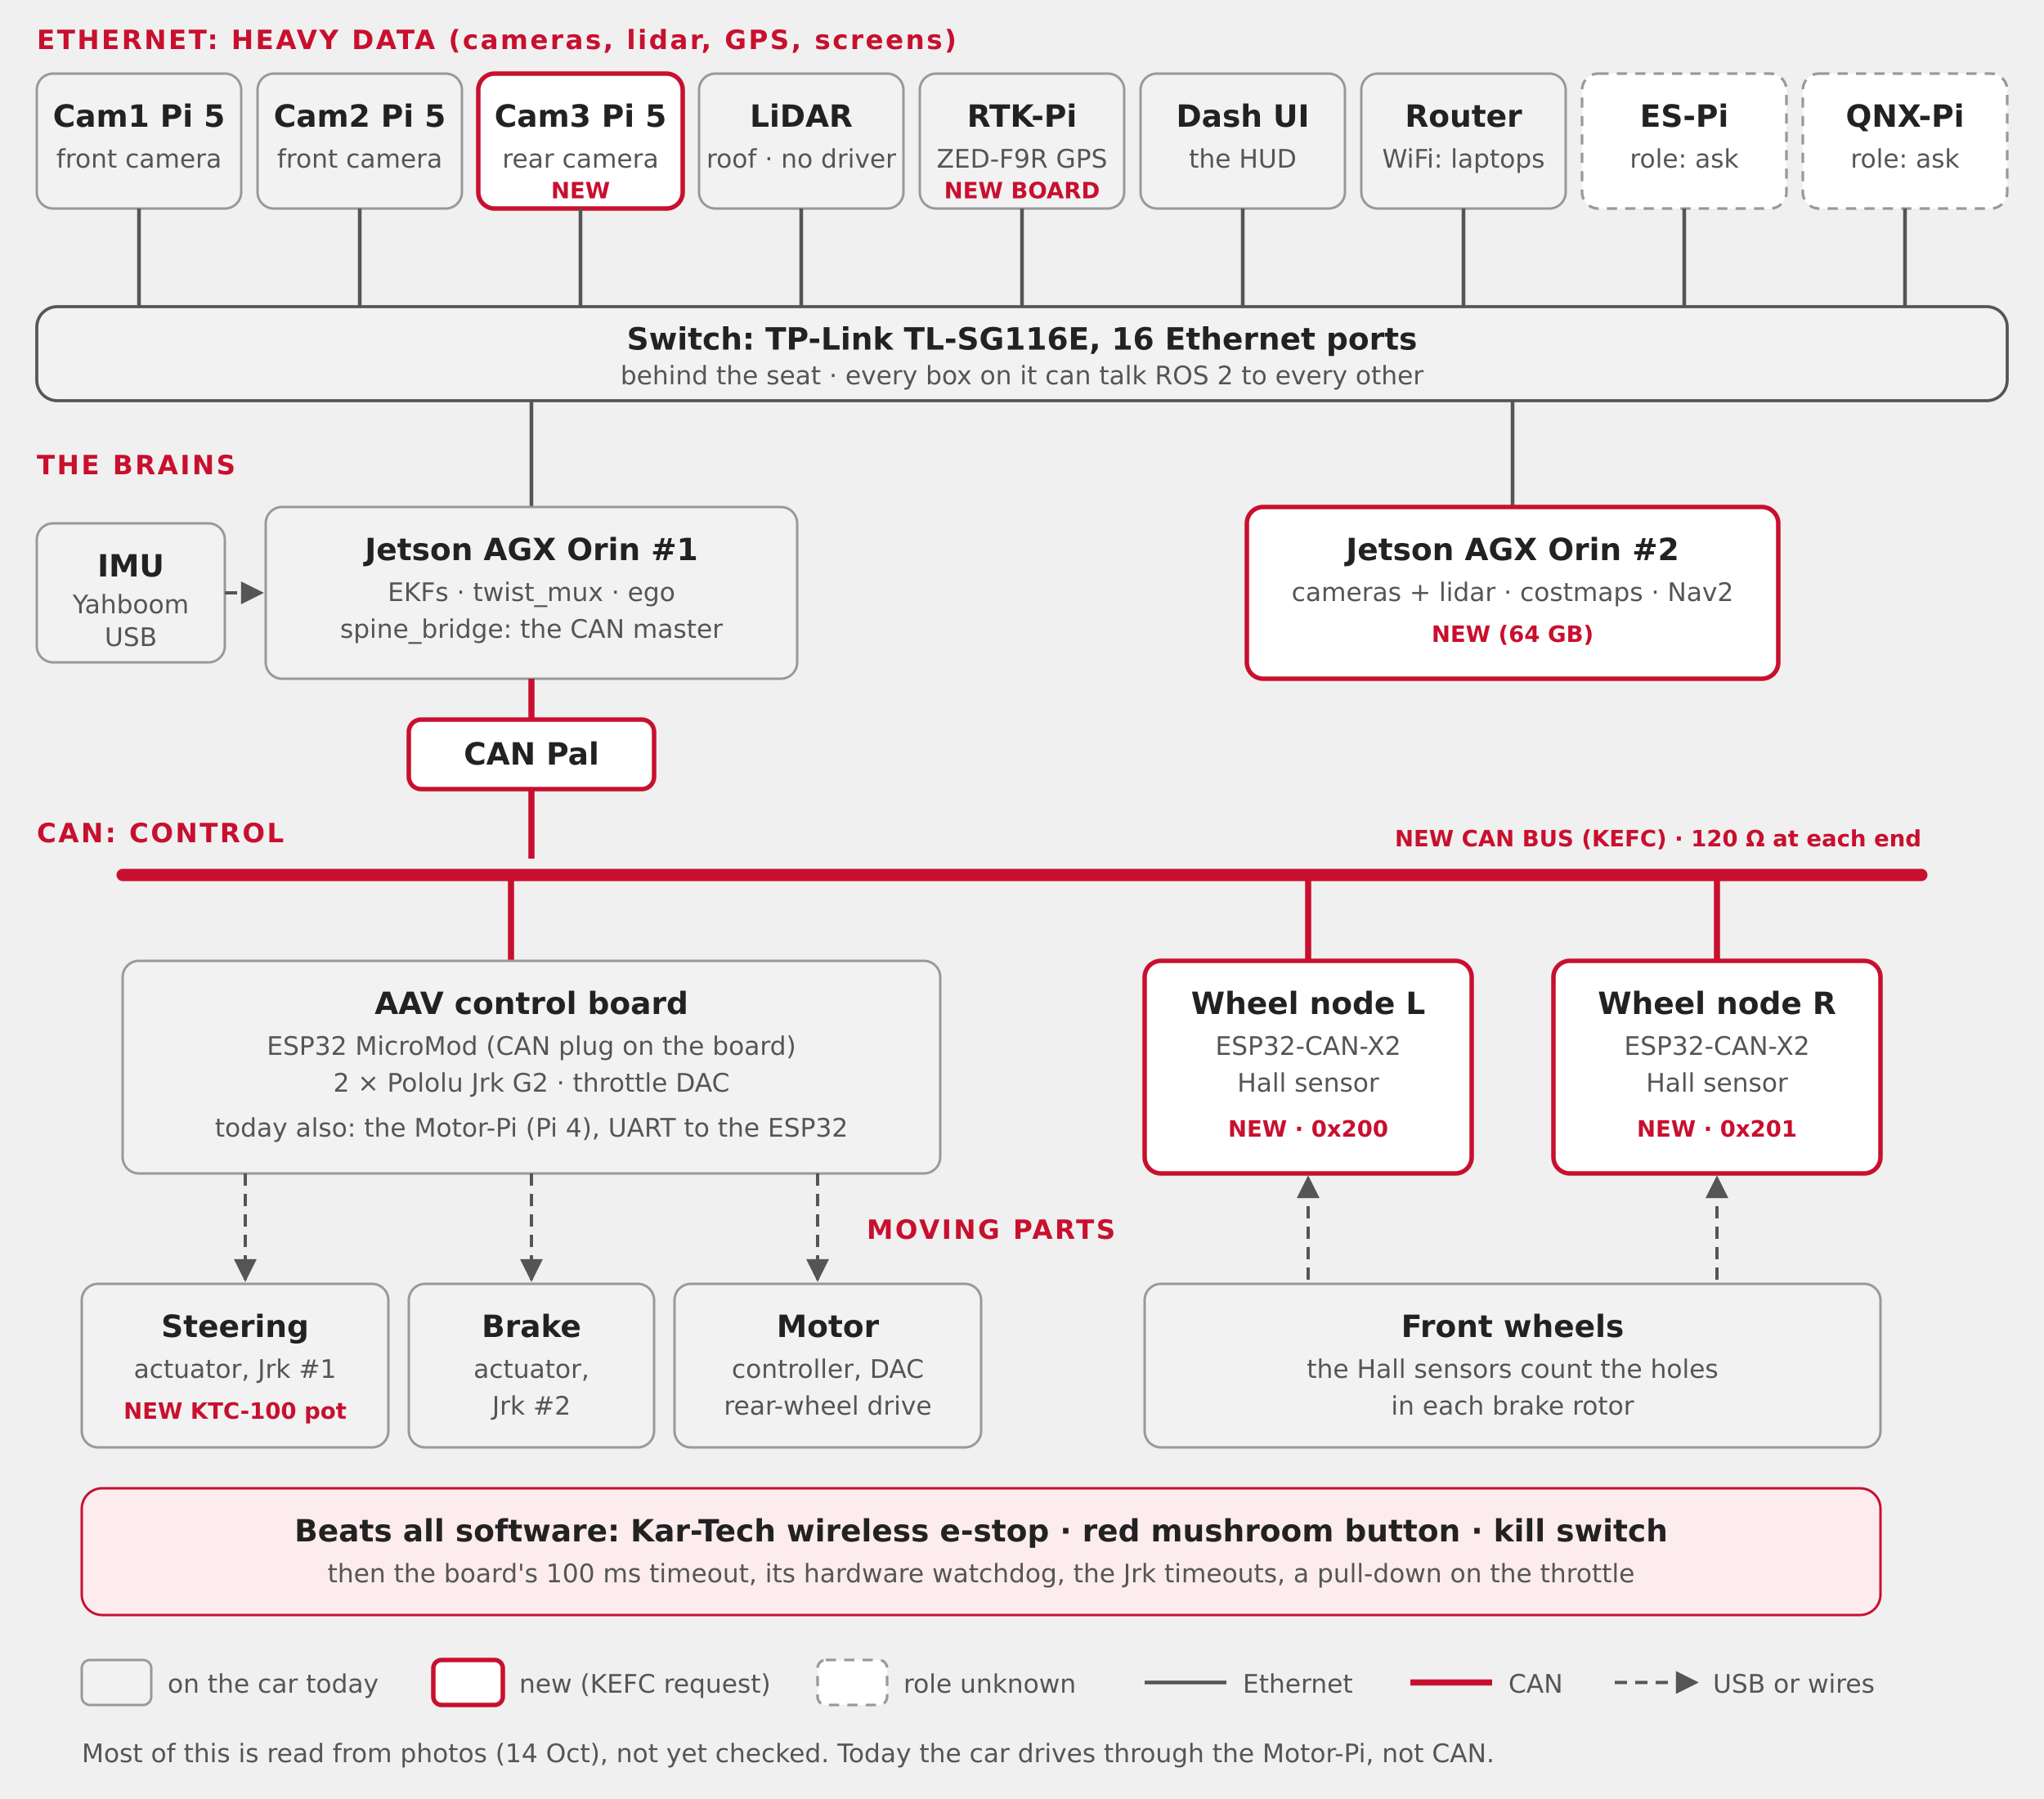
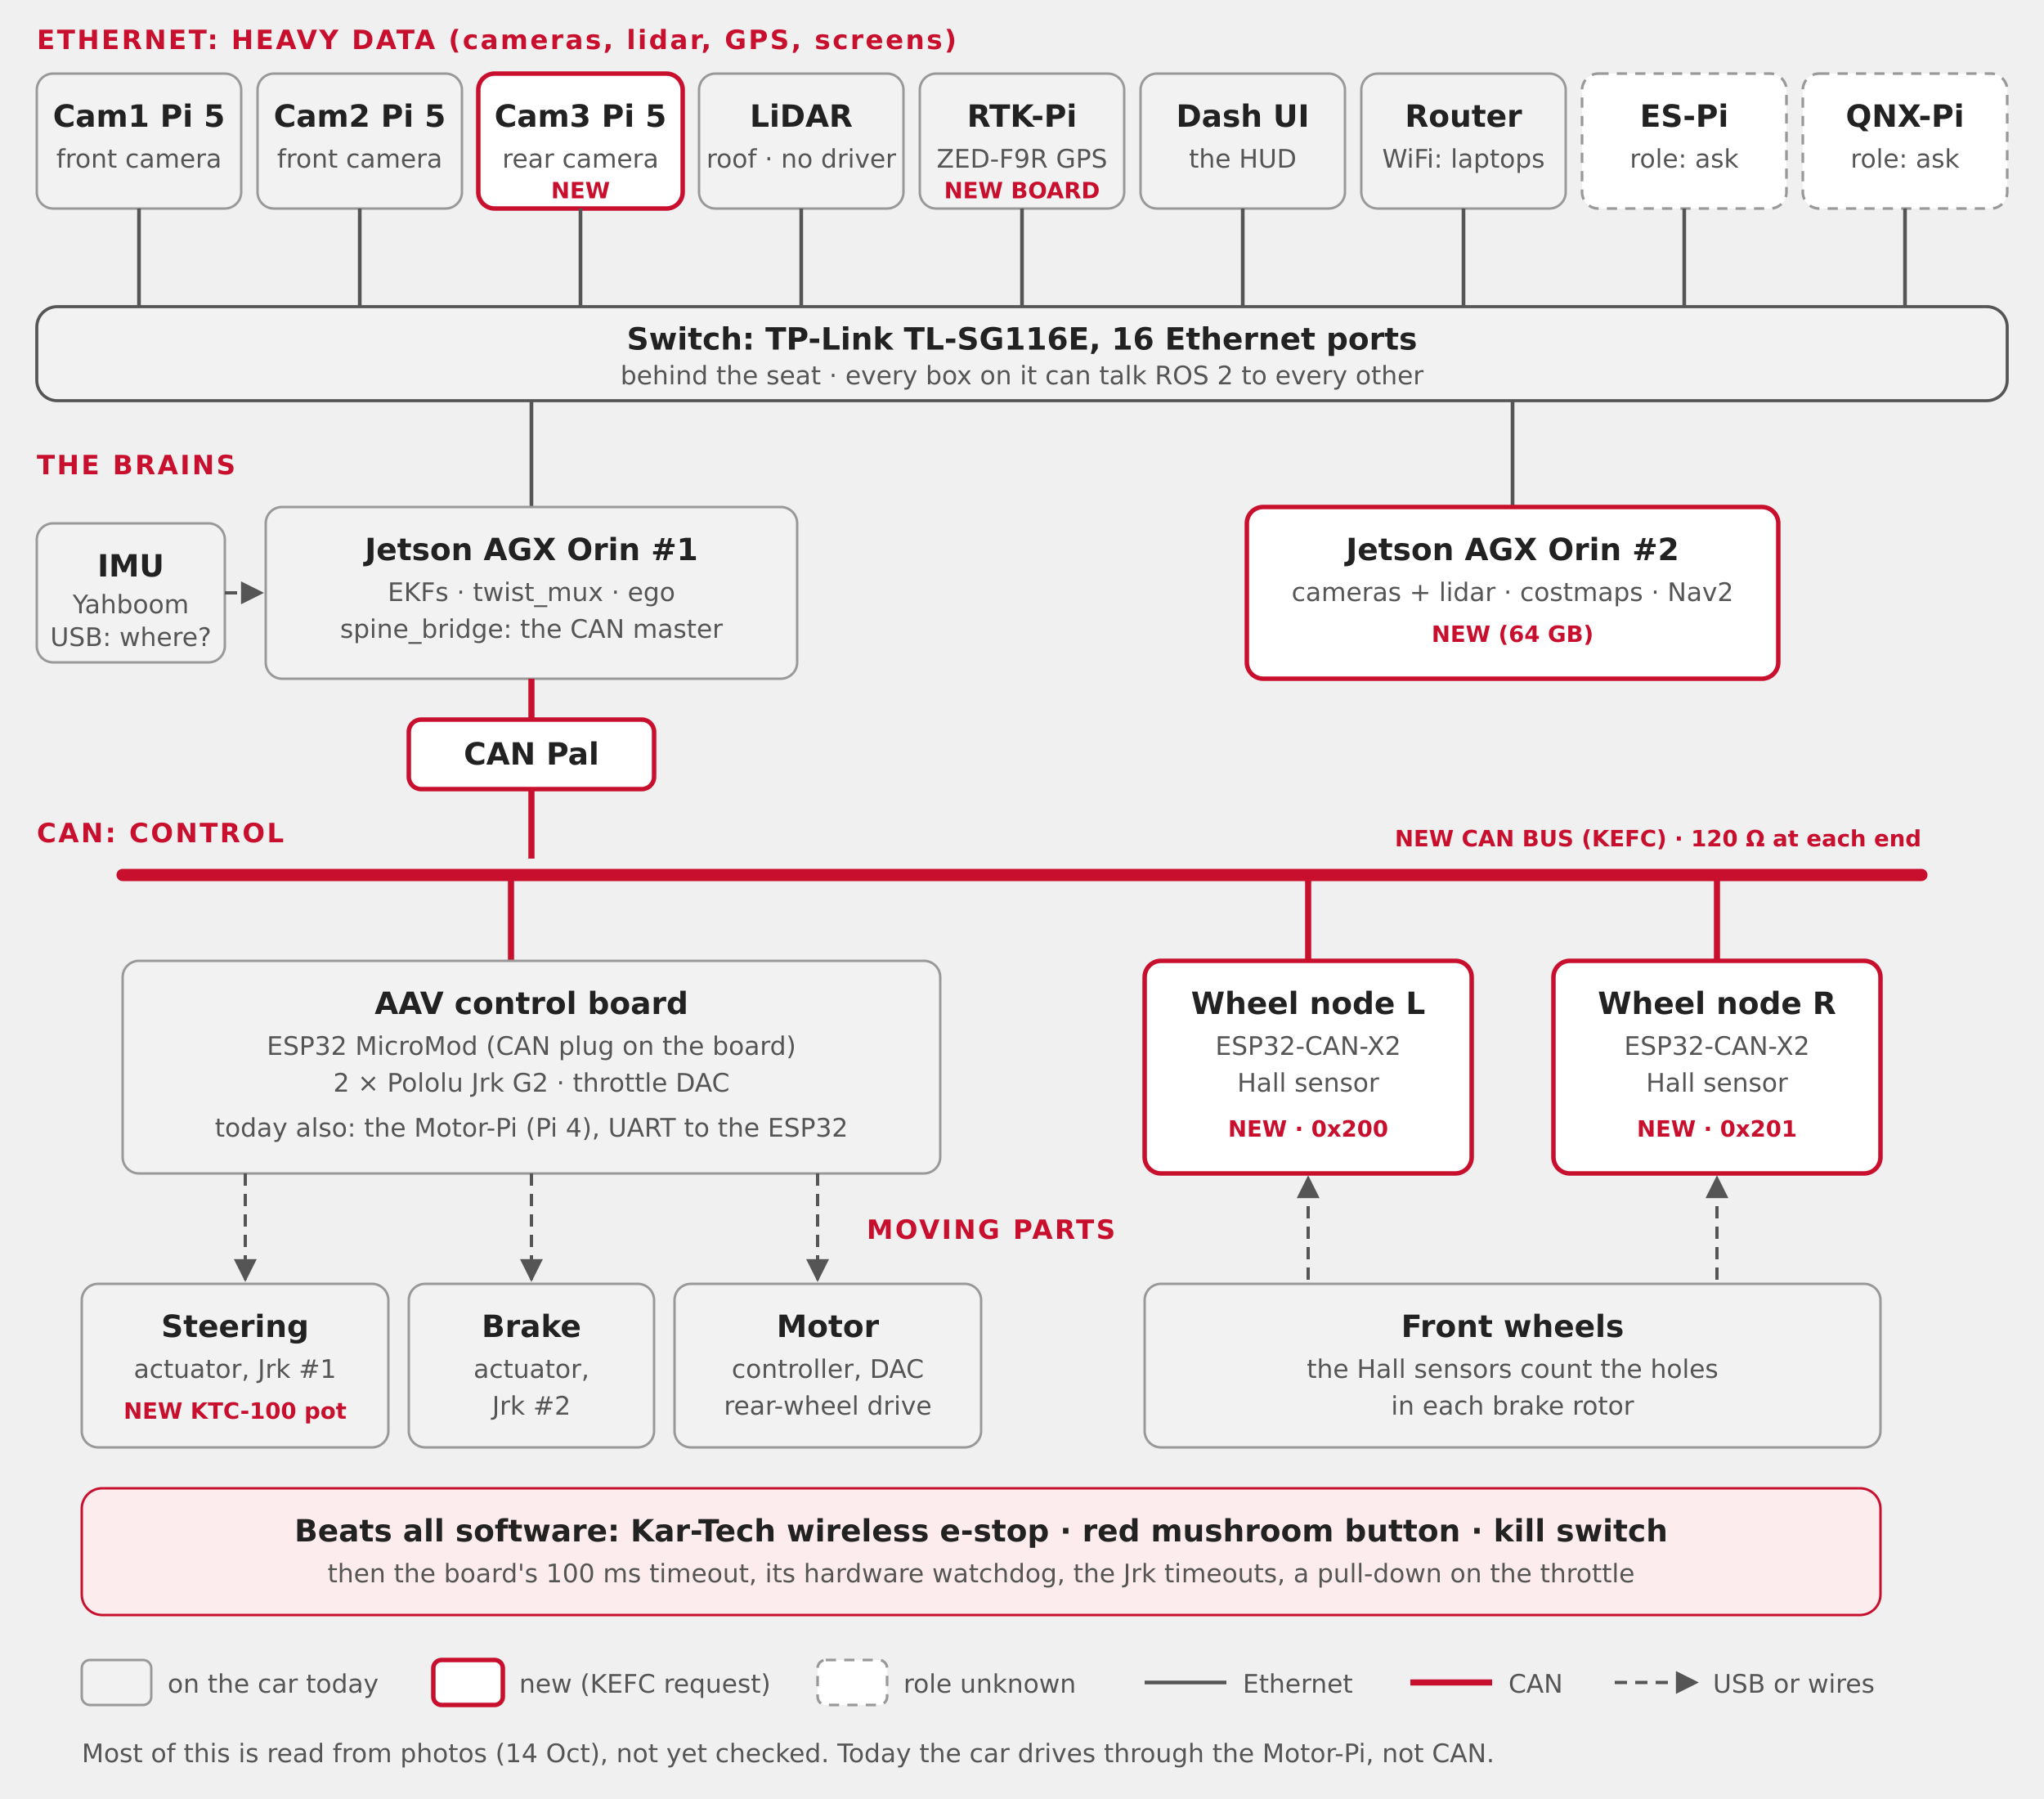
<svg xmlns="http://www.w3.org/2000/svg" viewBox="0 0 1000 880" font-family="Verdana, 'DejaVu Sans', Arial, Helvetica, sans-serif" font-size="14">
  <defs>
    <marker id="arr" viewBox="0 0 10 10" refX="9" refY="5" markerWidth="7" markerHeight="7" orient="auto-start-reverse">
      <path d="M0,0 L10,5 L0,10 z" fill="#555" />
    </marker>
    <style>
      .stock { fill:#F2F2F2; stroke:#999; stroke-width:1.2; }
      .new   { fill:#FFFFFF; stroke:#C8102E; stroke-width:2.2; }
      .ask   { fill:#FFFFFF; stroke:#999; stroke-width:1.3; stroke-dasharray:5 4; }
      .safe  { fill:#FDECEE; stroke:#C8102E; stroke-width:1.2; }
      .band  { fill:#F2F2F2; stroke:#555; stroke-width:1.5; }
      .t  { fill:#222; font-weight:bold; font-size:15px; }
      .s  { fill:#555; font-size:12.5px; }
      .tag { fill:#C8102E; font-size:11px; font-weight:bold; }
      .layer { fill:#C8102E; font-size:13px; font-weight:bold; letter-spacing:1px; }
      .eth { stroke:#555; stroke-width:1.8; fill:none; }
      .can { stroke:#C8102E; stroke-width:6; fill:none; stroke-linecap:round; }
      .canstub { stroke:#C8102E; stroke-width:3; fill:none; }
      .wire { stroke:#555; stroke-width:1.6; fill:none; stroke-dasharray:6 4; marker-end:url(#arr); }
      .today { stroke:#999; stroke-width:1.6; fill:none; stroke-dasharray:2 4; }
    </style>
  </defs>
  <text class="layer" x="18" y="24">ETHERNET: HEAVY DATA (cameras, lidar, GPS, screens)</text>
  <rect class="stock" x="18" y="36" width="100" height="66" rx="8" />
  <text class="t" x="68" y="62" text-anchor="middle">Cam1 Pi 5</text>
  <text class="s" x="68" y="82" text-anchor="middle">front camera</text>
  <rect class="stock" x="126" y="36" width="100" height="66" rx="8" />
  <text class="t" x="176" y="62" text-anchor="middle">Cam2 Pi 5</text>
  <text class="s" x="176" y="82" text-anchor="middle">front camera</text>
  <rect class="new" x="234" y="36" width="100" height="66" rx="8" />
  <text class="t" x="284" y="62" text-anchor="middle">Cam3 Pi 5</text>
  <text class="s" x="284" y="82" text-anchor="middle">rear camera</text>
  <text class="tag" x="284" y="97" text-anchor="middle">NEW</text>
  <rect class="stock" x="342" y="36" width="100" height="66" rx="8" />
  <text class="t" x="392" y="62" text-anchor="middle">LiDAR</text>
  <text class="s" x="392" y="82" text-anchor="middle">roof · no driver</text>
  <rect class="stock" x="450" y="36" width="100" height="66" rx="8" />
  <text class="t" x="500" y="62" text-anchor="middle">RTK-Pi</text>
  <text class="s" x="500" y="82" text-anchor="middle">ZED-F9R GPS</text>
  <text class="tag" x="500" y="97" text-anchor="middle">NEW BOARD</text>
  <rect class="stock" x="558" y="36" width="100" height="66" rx="8" />
  <text class="t" x="608" y="62" text-anchor="middle">Dash UI</text>
  <text class="s" x="608" y="82" text-anchor="middle">the HUD</text>
  <rect class="stock" x="666" y="36" width="100" height="66" rx="8" />
  <text class="t" x="716" y="62" text-anchor="middle">Router</text>
  <text class="s" x="716" y="82" text-anchor="middle">WiFi: laptops</text>
  <rect class="ask" x="774" y="36" width="100" height="66" rx="8" />
  <text class="t" x="824" y="62" text-anchor="middle">ES-Pi</text>
  <text class="s" x="824" y="82" text-anchor="middle">role: ask</text>
  <rect class="ask" x="882" y="36" width="100" height="66" rx="8" />
  <text class="t" x="932" y="62" text-anchor="middle">QNX-Pi</text>
  <text class="s" x="932" y="82" text-anchor="middle">role: ask</text>
  <path class="eth" d="M68,102 V150 M176,102 V150 M284,102 V150 M392,102 V150 M500,102 V150 M608,102 V150 M716,102 V150 M824,102 V150 M932,102 V150" />
  <rect class="band" x="18" y="150" width="964" height="46" rx="10" />
  <text class="t" x="500" y="171" text-anchor="middle">Switch: TP-Link TL-SG116E, 16 Ethernet ports</text>
  <text class="s" x="500" y="188" text-anchor="middle">behind the seat · every box on it can talk ROS 2 to every other</text>
  <text class="layer" x="18" y="232">THE BRAINS</text>
  <path class="eth" d="M260,196 V248 M740,196 V248" />
  <rect class="stock" x="130" y="248" width="260" height="84" rx="8" />
  <text class="t" x="260" y="274" text-anchor="middle">Jetson AGX Orin #1</text>
  <text class="s" x="260" y="294" text-anchor="middle">EKFs · twist_mux · ego</text>
  <text class="s" x="260" y="312" text-anchor="middle">spine_bridge: the CAN master</text>
  <rect class="new" x="610" y="248" width="260" height="84" rx="8" />
  <text class="t" x="740" y="274" text-anchor="middle">Jetson AGX Orin #2</text>
  <text class="s" x="740" y="294" text-anchor="middle">cameras + lidar · costmaps · Nav2</text>
  <text class="tag" x="740" y="314" text-anchor="middle">NEW (64 GB)</text>
  <rect class="stock" x="18" y="256" width="92" height="68" rx="8" />
  <text class="t" x="64" y="282" text-anchor="middle">IMU</text>
  <text class="s" x="64" y="300" text-anchor="middle">Yahboom</text>
-   <text class="s" x="64" y="316" text-anchor="middle">USB</text>
+   <text class="s" x="64" y="316" text-anchor="middle">USB: where?</text>
  <path class="wire" d="M110,290 H128" />
  <rect class="new" x="200" y="352" width="120" height="34" rx="6" />
  <text class="t" x="260" y="374" text-anchor="middle">CAN Pal</text>
  <path class="canstub" d="M260,332 V352 M260,386 V420" />
  <text class="layer" x="18" y="412">CAN: CONTROL</text>
  <path class="can" d="M60,428 H940" />
  <text class="tag" x="940" y="414" text-anchor="end">NEW CAN BUS (KEFC) · 120 Ω at each end</text>
  <path class="canstub" d="M250,428 V470 M640,428 V470 M840,428 V470" />
  <rect class="stock" x="60" y="470" width="400" height="104" rx="8" />
  <text class="t" x="260" y="496" text-anchor="middle">AAV control board</text>
  <text class="s" x="260" y="516" text-anchor="middle">ESP32 MicroMod (CAN plug on the board)</text>
  <text class="s" x="260" y="534" text-anchor="middle">2 × Pololu Jrk G2 · throttle DAC</text>
  <text class="s" x="260" y="556" text-anchor="middle">today also: the Motor-Pi (Pi 4), UART to the ESP32</text>
  <rect class="new" x="560" y="470" width="160" height="104" rx="8" />
  <text class="t" x="640" y="496" text-anchor="middle">Wheel node L</text>
  <text class="s" x="640" y="516" text-anchor="middle">ESP32-CAN-X2</text>
  <text class="s" x="640" y="534" text-anchor="middle">Hall sensor</text>
  <text class="tag" x="640" y="556" text-anchor="middle">NEW · 0x200</text>
  <rect class="new" x="760" y="470" width="160" height="104" rx="8" />
  <text class="t" x="840" y="496" text-anchor="middle">Wheel node R</text>
  <text class="s" x="840" y="516" text-anchor="middle">ESP32-CAN-X2</text>
  <text class="s" x="840" y="534" text-anchor="middle">Hall sensor</text>
  <text class="tag" x="840" y="556" text-anchor="middle">NEW · 0x201</text>
  <text class="layer" x="424" y="606">MOVING PARTS</text>
  <path class="wire" d="M120,574 V626" />
  <path class="wire" d="M260,574 V626" />
  <path class="wire" d="M400,574 V626" />
  <rect class="stock" x="40" y="628" width="150" height="80" rx="8" />
  <text class="t" x="115" y="654" text-anchor="middle">Steering</text>
  <text class="s" x="115" y="674" text-anchor="middle">actuator, Jrk #1</text>
  <text class="tag" x="115" y="694" text-anchor="middle">NEW KTC-100 pot</text>
  <rect class="stock" x="200" y="628" width="120" height="80" rx="8" />
  <text class="t" x="260" y="654" text-anchor="middle">Brake</text>
  <text class="s" x="260" y="674" text-anchor="middle">actuator,</text>
  <text class="s" x="260" y="692" text-anchor="middle">Jrk #2</text>
  <rect class="stock" x="330" y="628" width="150" height="80" rx="8" />
  <text class="t" x="405" y="654" text-anchor="middle">Motor</text>
  <text class="s" x="405" y="674" text-anchor="middle">controller, DAC</text>
  <text class="s" x="405" y="692" text-anchor="middle">rear-wheel drive</text>
  <rect class="stock" x="560" y="628" width="360" height="80" rx="8" />
  <text class="t" x="740" y="654" text-anchor="middle">Front wheels</text>
  <text class="s" x="740" y="674" text-anchor="middle">the Hall sensors count the holes</text>
  <text class="s" x="740" y="692" text-anchor="middle">in each brake rotor</text>
  <path class="wire" d="M640,626 V576" />
  <path class="wire" d="M840,626 V576" />
  <rect class="safe" x="40" y="728" width="880" height="62" rx="10" />
  <text class="t" x="480" y="754" text-anchor="middle">Beats all software: Kar-Tech wireless e-stop · red mushroom button · kill switch</text>
  <text class="s" x="480" y="774" text-anchor="middle">then the board's 100 ms timeout, its hardware watchdog, the Jrk timeouts, a pull-down on the throttle</text>
  <rect class="stock" x="40" y="812" width="34" height="22" rx="4" />
  <text class="s" x="82" y="828">on the car today</text>
  <rect class="new" x="212" y="812" width="34" height="22" rx="4" />
  <text class="s" x="254" y="828">new (KEFC request)</text>
  <rect class="ask" x="400" y="812" width="34" height="22" rx="4" />
  <text class="s" x="442" y="828">role unknown</text>
  <path class="eth" d="M560,823 H600" />
  <text class="s" x="608" y="828">Ethernet</text>
  <path class="canstub" d="M690,823 H730" />
  <text class="s" x="738" y="828">CAN</text>
  <path class="wire" d="M790,823 H830" />
  <text class="s" x="838" y="828">USB or wires</text>
  <text class="s" x="40" y="862">Most of this is read from photos (14 Oct), not yet checked. Today the car drives through the Motor-Pi, not CAN.</text>
</svg>
